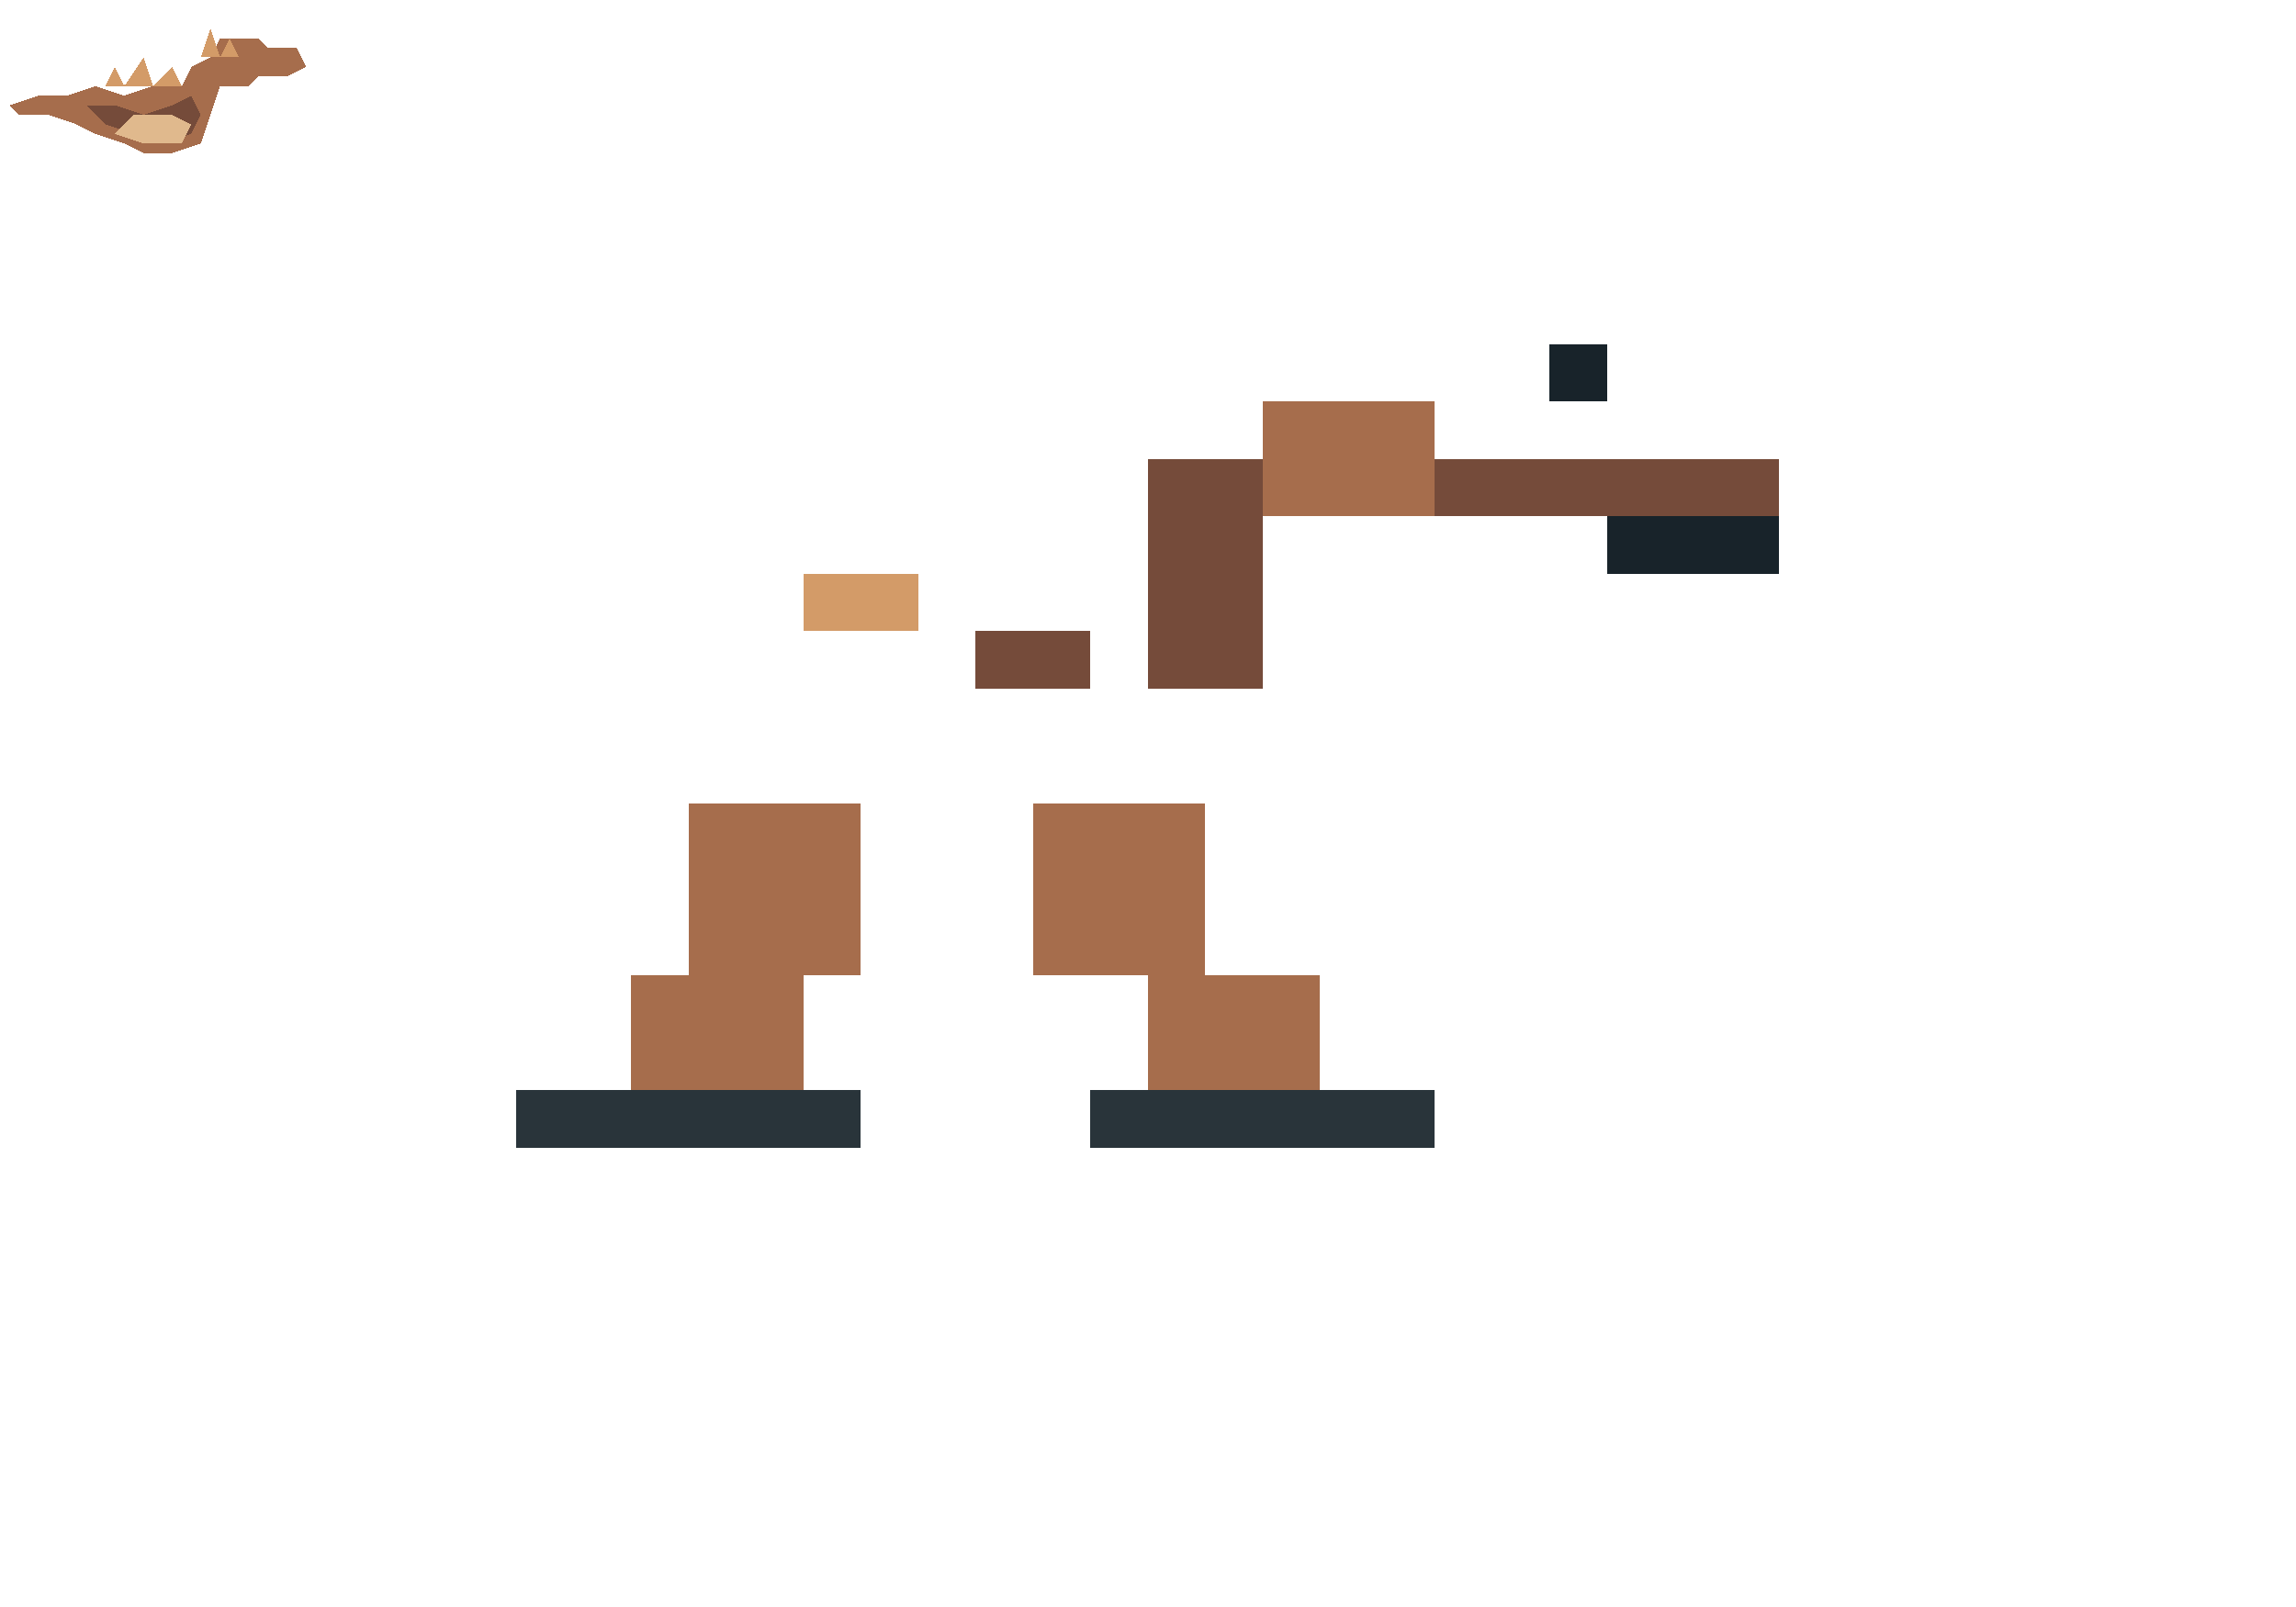
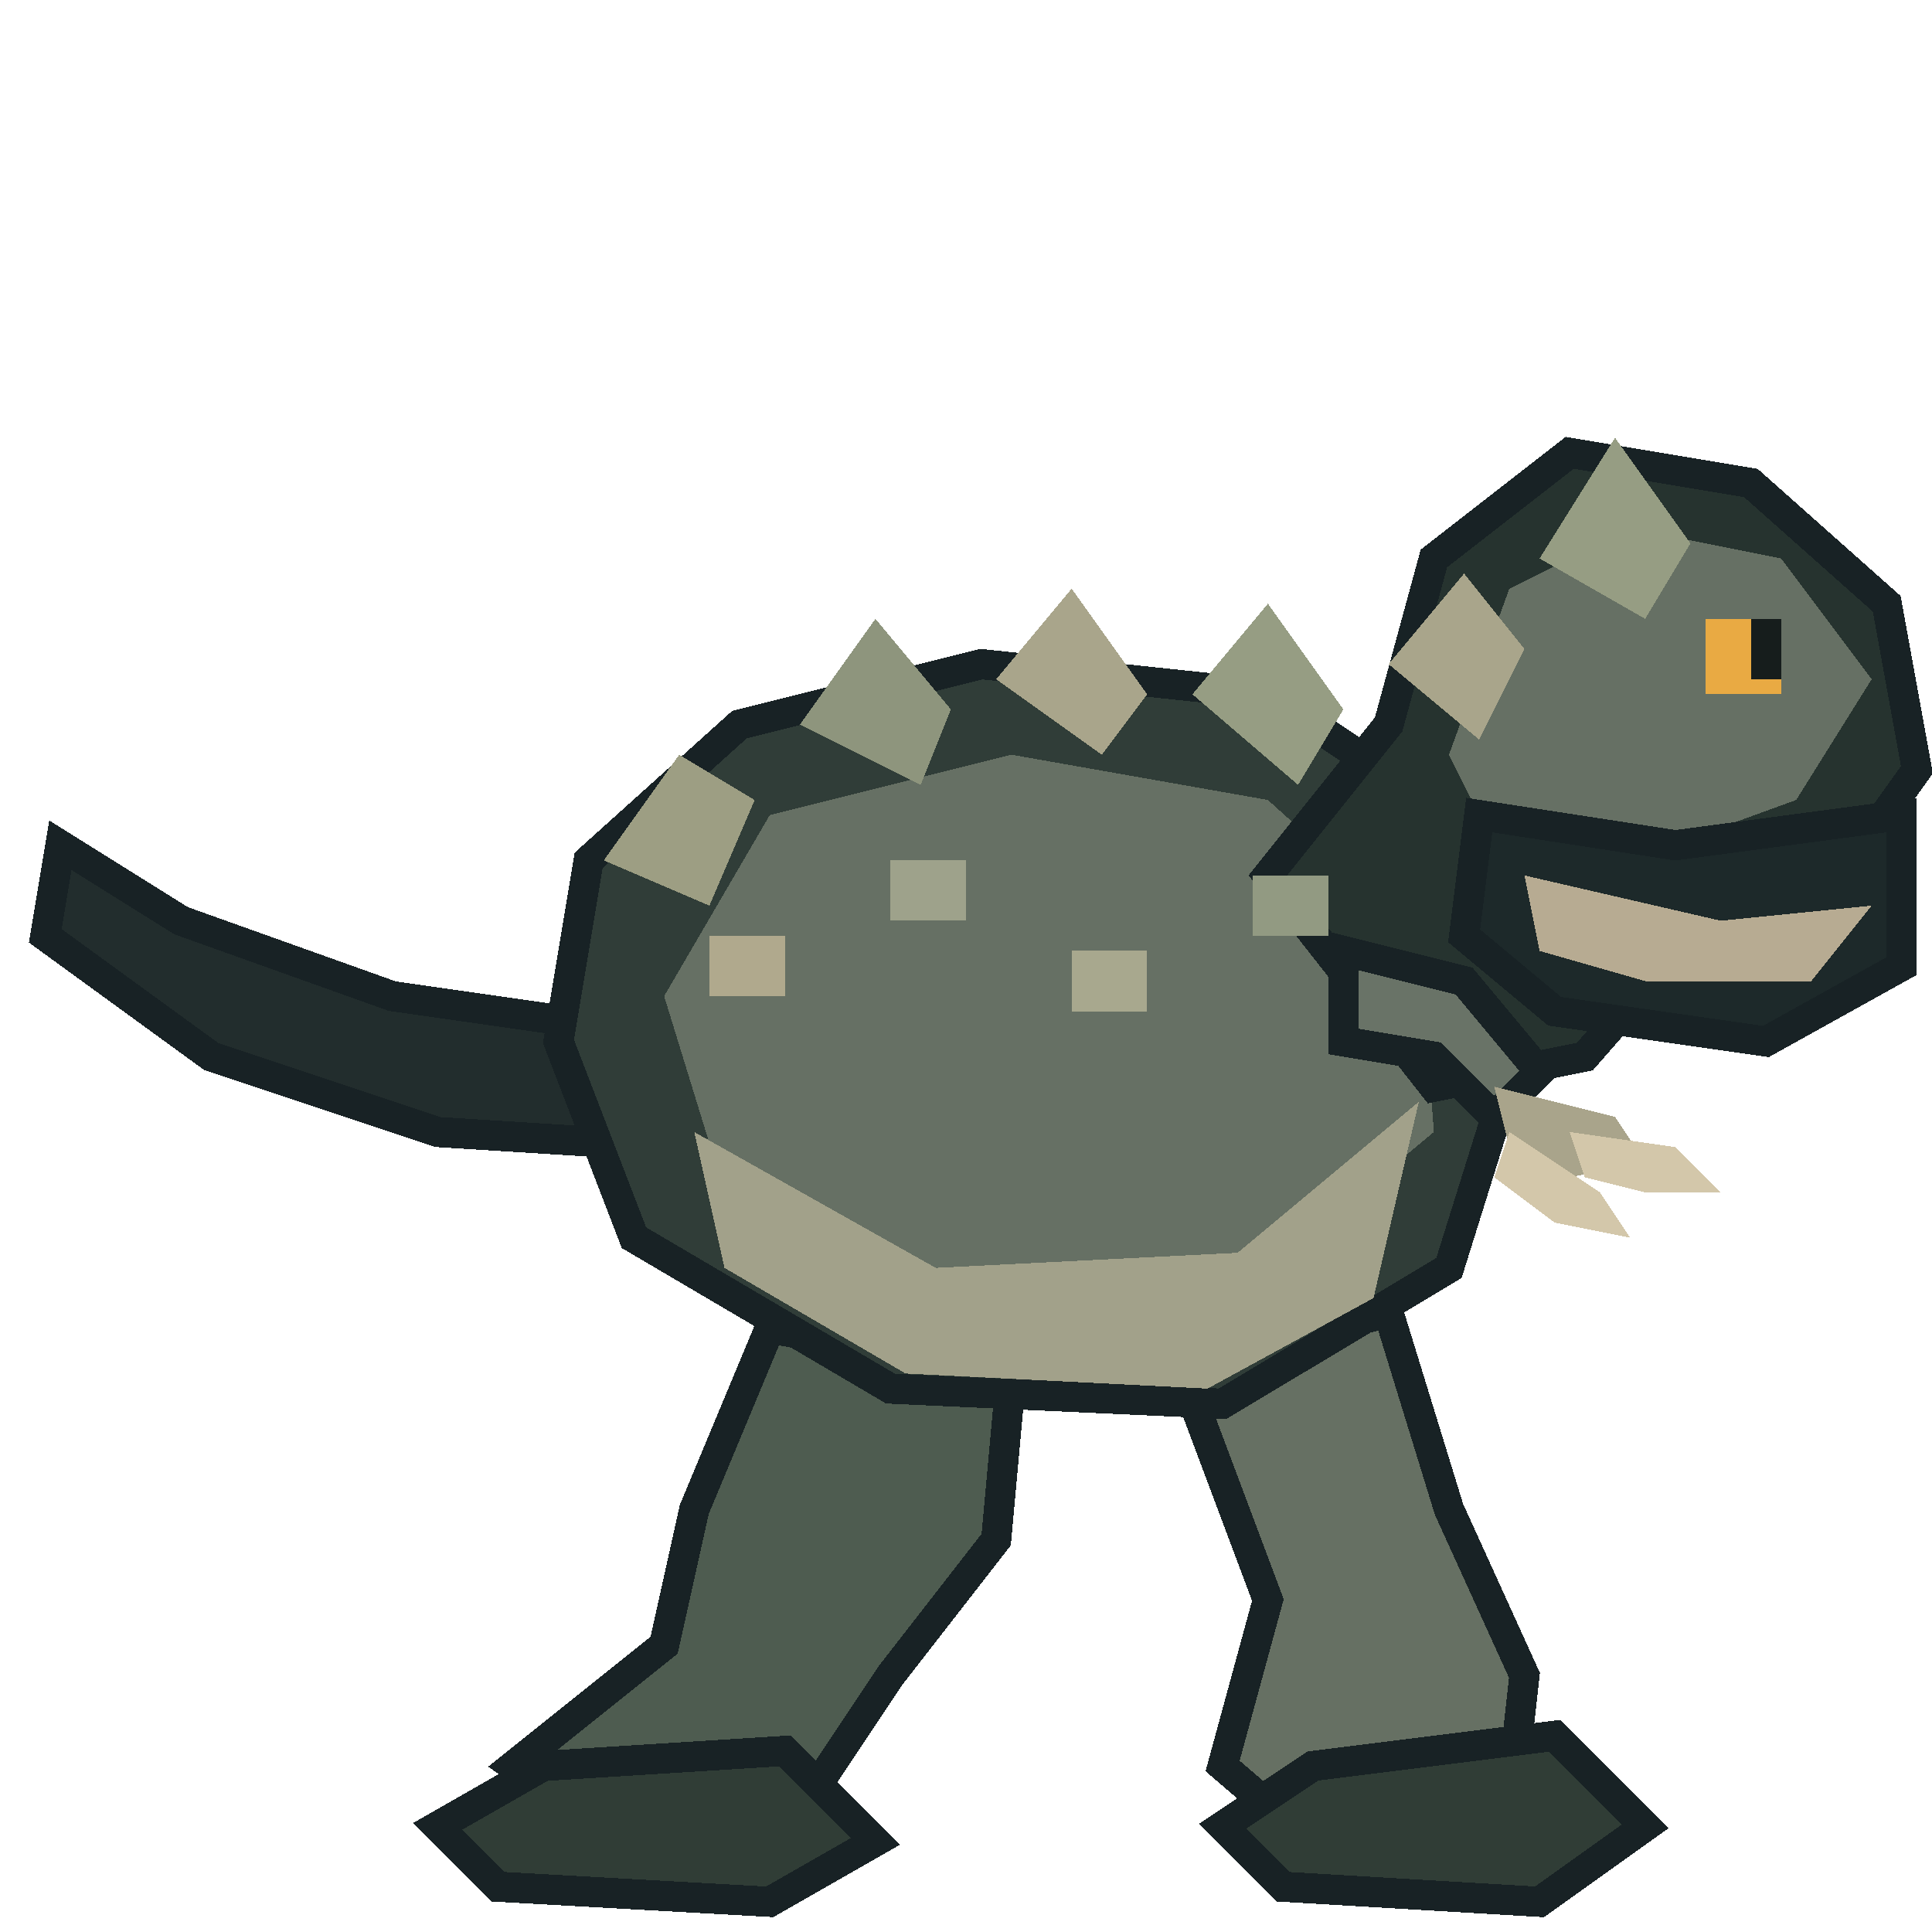
- <svg xmlns="http://www.w3.org/2000/svg" viewBox="0 0 240 168" shape-rendering="crispEdges">
-   <rect width="240" height="168" fill="none" />
-   <polygon points="7,10 10,9 13,10 16,9 19,9 20,7 22,6 23,4 27,4 28,5 31,5 32,7 30,8 27,8 26,9 23,9 22,12 21,15 18,16 15,16 13,15 10,14 8,13 5,12 2,12 1,11 4,10" fill="#a66d4c" />
-   <polygon points="9,11 12,11 15,12 18,11 20,10 21,12 20,14 17,15 14,14 11,13" fill="#754b3a" />
-   <polygon points="14,12 18,12 20,13 19,15 15,15 12,14" fill="#e0b98d" />
-   <rect x="120" y="48" width="12" height="24" fill="#754b3a" />
-   <rect x="132" y="42" width="18" height="12" fill="#a66d4c" />
-   <rect x="150" y="48" width="18" height="6" fill="#754b3a" />
-   <polygon points="11,9 12,7 13,9 15,6 16,9 18,7 19,9" fill="#d39b68" />
-   <polygon points="21,6 22,3 23,6 24,4 25,6" fill="#d39b68" />
-   <rect x="162" y="48" width="24" height="6" fill="#754b3a" />
-   <rect x="168" y="54" width="18" height="6" fill="#18232a" />
-   <rect x="162" y="36" width="6" height="6" fill="#ffe36b" />
-   <rect x="162" y="36" width="6" height="6" fill="#18232a" />
-   <rect x="72" y="84" width="18" height="18" fill="#a66d4c" />
-   <rect x="108" y="84" width="18" height="18" fill="#a66d4c" />
-   <rect x="66" y="102" width="18" height="12" fill="#a66d4c" />
-   <rect x="120" y="102" width="18" height="12" fill="#a66d4c" />
-   <rect x="54" y="114" width="36" height="6" fill="#29343a" />
-   <rect x="114" y="114" width="36" height="6" fill="#29343a" />
-   <rect x="84" y="60" width="12" height="6" fill="#d39b68" />
-   <rect x="102" y="66" width="12" height="6" fill="#754b3a" />
+ <svg xmlns="http://www.w3.org/2000/svg" viewBox="0 0 128 128" shape-rendering="crispEdges" role="img" aria-label="Vasti" data-character="Vasti" data-species="Vastatosaurus rex" data-origin="King Kong 2005" data-pose="duck" data-anatomy="armored tyrannosaur skull three-fingered forelimbs">
+   <g transform="translate(0 6)">
+     <g stroke="#182225" stroke-width="2" stroke-linejoin="miter">
+       <polygon points="51,82 67,85 66,96 59,105 53,114 41,116 34,111 44,103 46,94" fill="#4e5c50" />
+       <polygon points="78,84 92,81 96,94 101,105 100,114 88,117 81,111 84,100" fill="#667063" />
+       <polygon points="36,111 52,110 58,116 51,120 33,119 29,115" fill="#303d36" />
+       <polygon points="87,111 103,109 109,115 102,120 85,119 81,115" fill="#303d36" />
+     </g>
+     <g stroke="#182225" stroke-width="2" stroke-linejoin="miter">
+       <polygon points="53,58 40,62 26,60 12,55 4,50 3,56 14,64 29,69 45,70 58,67" fill="#222d2d" />
+       <polygon points="37,63 39,51 49,42 65,38 84,40 96,48 101,62 96,78 81,87 59,86 42,76" fill="#303d38" />
+       <polygon points="44,60 51,48 67,44 84,47 94,56 95,69 83,79 62,80 48,73" fill="#667064" stroke="none" />
+       <polygon points="46,69 62,78 82,77 94,67 91,80 80,86 60,85 48,78" fill="#a2a18a" stroke="none" />
+       <polygon points="84,52 92,42 95,31 104,24 116,26 125,34 127,45 122,52 112,56 105,64 95,66" fill="#26332f" />
+       <polygon points="96,44 100,33 108,29 118,31 124,39 119,47 108,51 100,52" fill="#667064" stroke="none" />
+       <polygon points="98,48 111,50 126,48 126,58 117,63 103,61 97,56" fill="#1d292a" />
+       <polygon points="101,52 114,55 124,54 120,59 109,59 102,57" fill="#b7ab92" stroke="none" />
+       <polygon points="40,51 45,44 50,47 47,54" fill="#9d9e83" stroke="none" />
+       <polygon points="53,42 58,35 63,41 61,46" fill="#8e957d" stroke="none" />
+       <polygon points="66,39 71,33 76,40 73,44" fill="#a9a58b" stroke="none" />
+       <polygon points="79,40 84,34 89,41 86,46" fill="#969d83" stroke="none" />
+       <polygon points="92,38 97,32 101,37 98,43" fill="#a9a58b" stroke="none" />
+       <polygon points="102,31 107,23 112,30 109,35" fill="#969d83" stroke="none" />
+       <rect x="47" y="56" width="5" height="4" fill="#b0a98d" stroke="none" />
+       <rect x="59" y="51" width="5" height="4" fill="#9ea28b" stroke="none" />
+       <rect x="71" y="57" width="5" height="4" fill="#a8a88e" stroke="none" />
+       <rect x="83" y="52" width="5" height="4" fill="#929a82" stroke="none" />
+       <polygon points="89,57 97,59 102,65 99,68 95,64 89,63" fill="#697367" />
+       <polygon points="99,66 107,68 109,71 104,72 100,70" fill="#a9a48b" stroke="none" />
+       <polygon points="104,69 111,70 114,73 109,73 105,72" fill="#d3c7aa" stroke="none" />
+       <polygon points="100,69 106,73 108,76 103,75 99,72" fill="#d3c7aa" stroke="none" />
+       <rect x="113" y="35" width="5" height="5" fill="#e9aa43" stroke="none" />
+       <rect x="116" y="35" width="2" height="4" fill="#161d1c" stroke="none" />
+     </g>
+   </g>
</svg>
